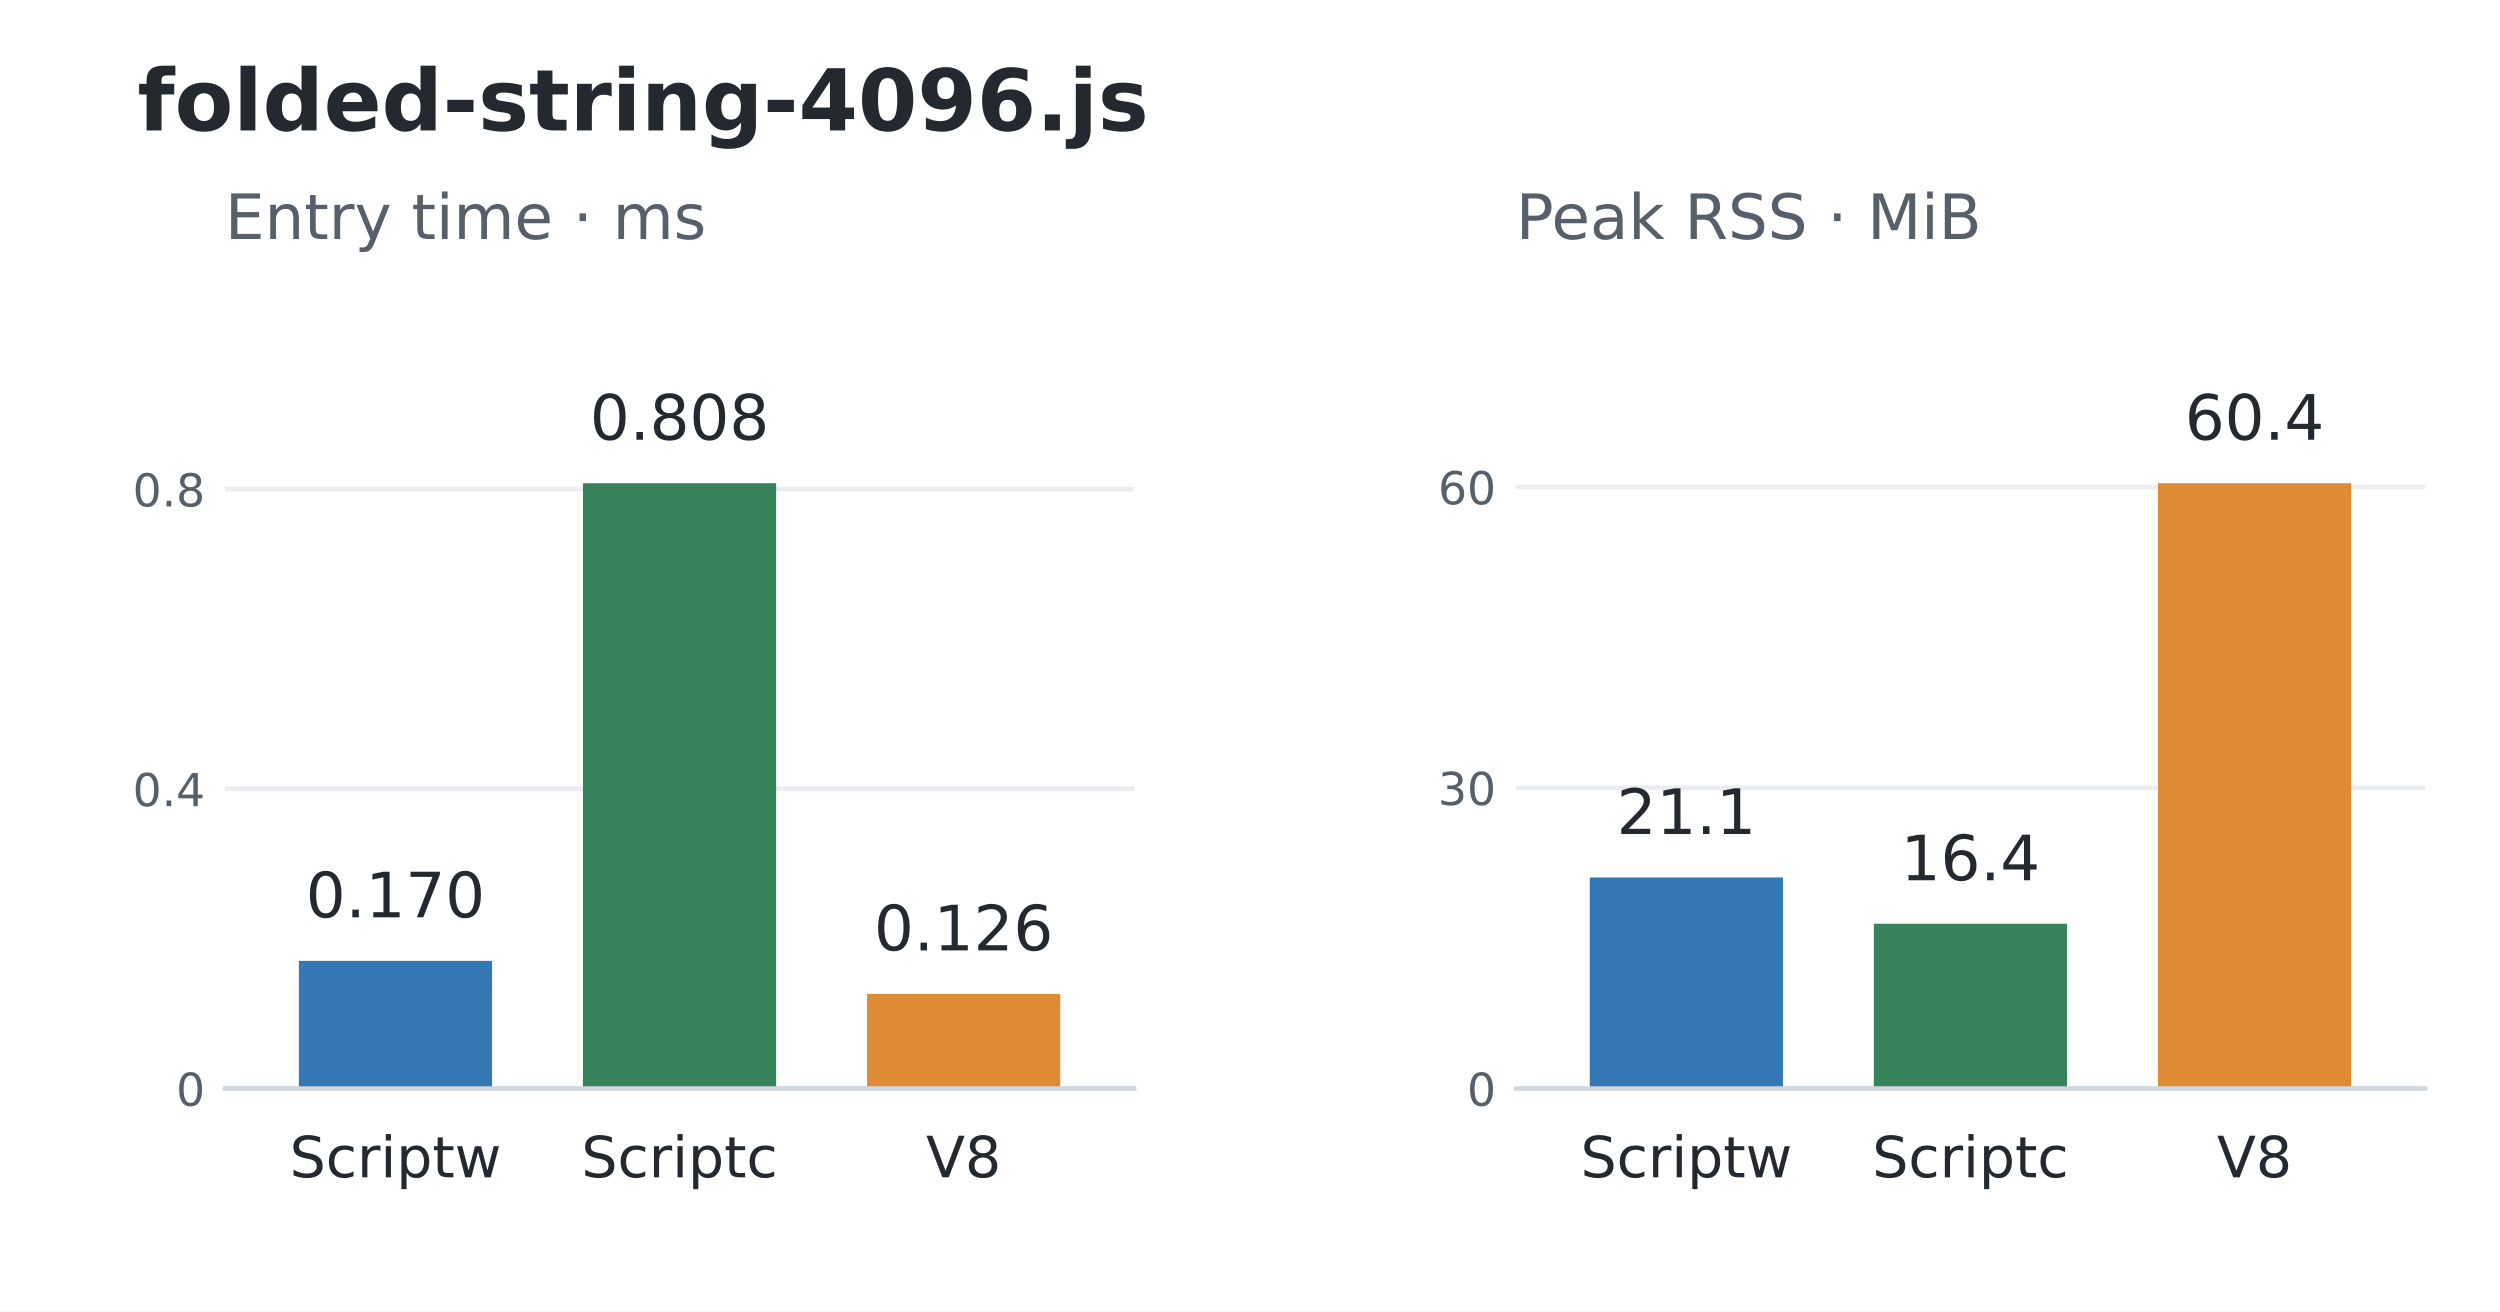
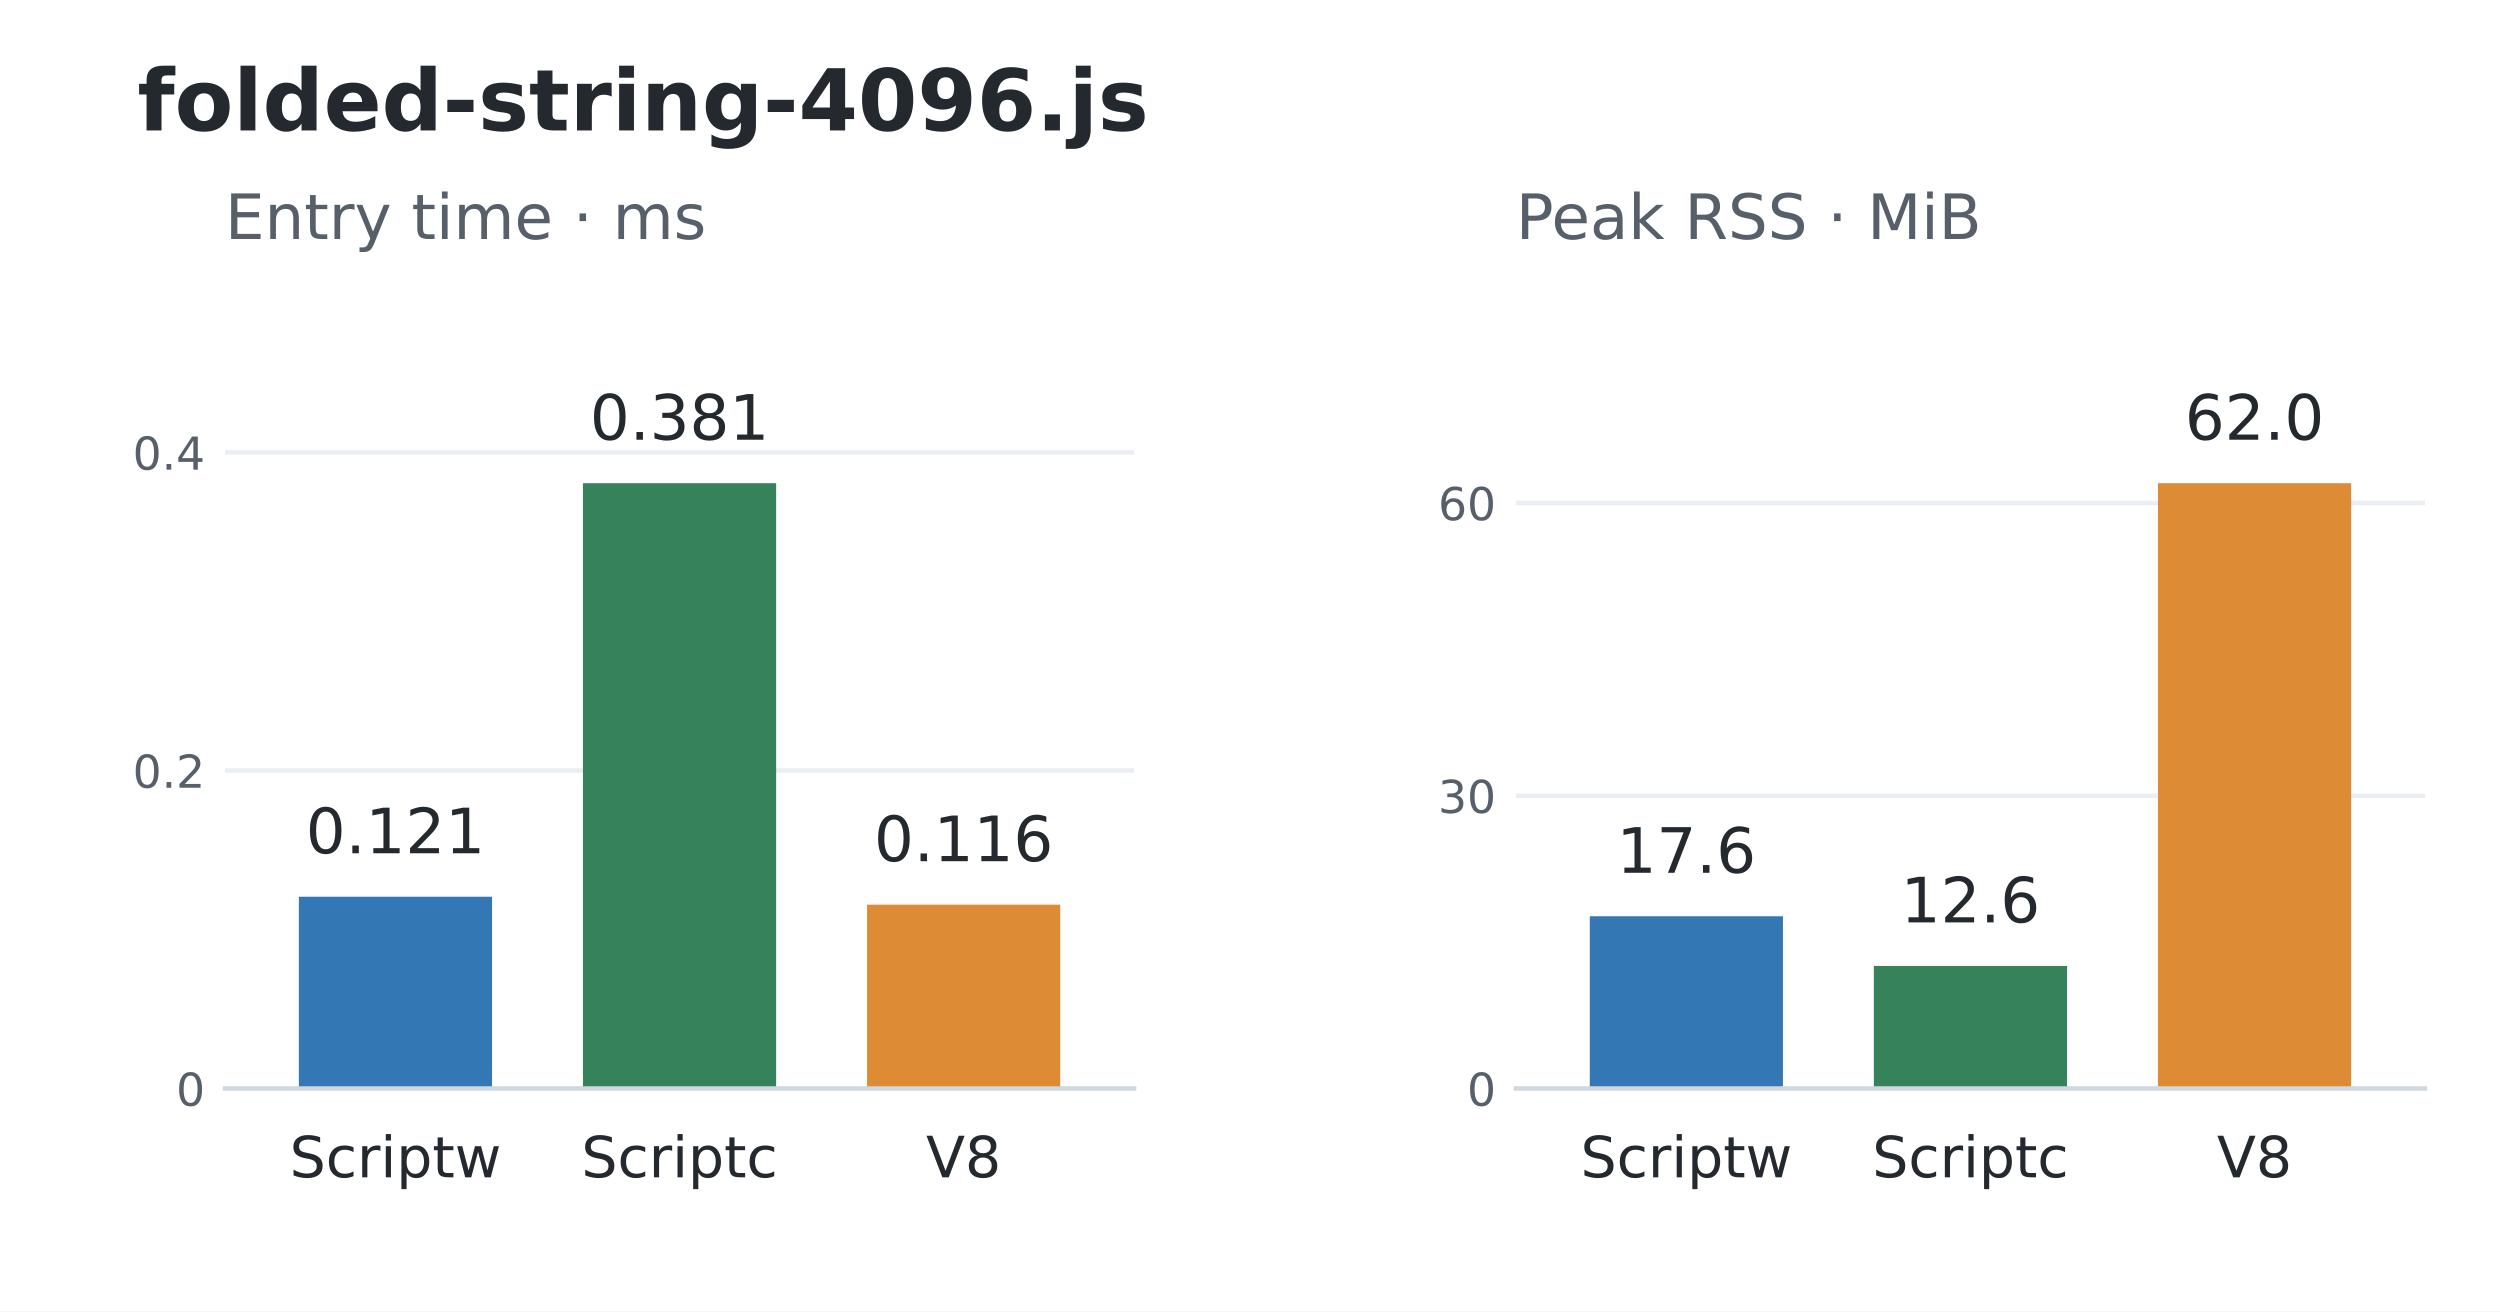
<svg xmlns="http://www.w3.org/2000/svg" width="439.2pt" height="230.4pt" viewBox="0 0 439.2 230.4" version="1.1">
  <defs>
    <style type="text/css">*{stroke-linejoin: round; stroke-linecap: butt}</style>
  </defs>
  <g id="figure_1">
    <g id="patch_1">
      <path d="M 0 230.4 L 439.2 230.4 L 439.2 0 L 0 0 z " style="fill: #ffffff" />
    </g>
    <g id="axes_1">
      <g id="patch_2">
        <path d="M 39.528 191.232 L 199.237 191.232 L 199.237 52.992 L 39.528 52.992 z " style="fill: #ffffff" />
      </g>
      <g id="matplotlib.axis_1">
        <g id="xtick_1">
          <g id="line2d_1" />
          <g id="text_1">
            <text style="font-size: 10px; font-family: 'DejaVu Sans'; text-anchor: middle; fill: #24292f" x="69.473" y="206.83" transform="rotate(-0 69.47346 206.8304)">Scriptw</text>
          </g>
        </g>
        <g id="xtick_2">
          <g id="line2d_2" />
          <g id="text_2">
            <text style="font-size: 10px; font-family: 'DejaVu Sans'; text-anchor: middle; fill: #24292f" x="119.383" y="206.83" transform="rotate(-0 119.3825 206.8304)">Scriptc</text>
          </g>
        </g>
        <g id="xtick_3">
          <g id="line2d_3" />
          <g id="text_3">
            <text style="font-size: 10px; font-family: 'DejaVu Sans'; text-anchor: middle; fill: #24292f" x="169.292" y="206.83" transform="rotate(-0 169.2916 206.8297)">V8</text>
          </g>
        </g>
      </g>
      <g id="matplotlib.axis_2">
        <g id="ytick_1">
          <g id="line2d_4">
            <path d="M 39.528 191.232 L 199.237 191.232 " clip-path="url(#p648741f3fb)" style="fill: none; stroke: #eaeef2; stroke-width: 0.8; stroke-linecap: square" />
          </g>
          <g id="line2d_5" />
          <g id="text_4">
            <text style="font-size: 8px; font-family: 'DejaVu Sans'; text-anchor: end; fill: #57606a" x="36.028" y="194.271" transform="rotate(-0 36.028 194.2711)">0</text>
          </g>
        </g>
        <g id="ytick_2">
          <g id="line2d_6">
-             <path d="M 39.528 138.586 L 199.237 138.586 " clip-path="url(#p648741f3fb)" style="fill: none; stroke: #eaeef2; stroke-width: 0.8; stroke-linecap: square" />
+             <path d="M 39.528 135.355 L 199.237 135.355 " clip-path="url(#p648741f3fb)" style="fill: none; stroke: #eaeef2; stroke-width: 0.8; stroke-linecap: square" />
          </g>
          <g id="line2d_7" />
          <g id="text_5">
-             <text style="font-size: 8px; font-family: 'DejaVu Sans'; text-anchor: end; fill: #57606a" x="36.028" y="141.625" transform="rotate(-0 36.028 141.6249)">0.4</text>
+             <text style="font-size: 8px; font-family: 'DejaVu Sans'; text-anchor: end; fill: #57606a" x="36.028" y="138.394" transform="rotate(-0 36.028 138.394)">0.2</text>
          </g>
        </g>
        <g id="ytick_3">
          <g id="line2d_8">
-             <path d="M 39.528 85.94 L 199.237 85.94 " clip-path="url(#p648741f3fb)" style="fill: none; stroke: #eaeef2; stroke-width: 0.8; stroke-linecap: square" />
+             <path d="M 39.528 79.478 L 199.237 79.478 " clip-path="url(#p648741f3fb)" style="fill: none; stroke: #eaeef2; stroke-width: 0.8; stroke-linecap: square" />
          </g>
          <g id="line2d_9" />
          <g id="text_6">
-             <text style="font-size: 8px; font-family: 'DejaVu Sans'; text-anchor: end; fill: #57606a" x="36.028" y="88.979" transform="rotate(-0 36.028 88.97881)">0.8</text>
+             <text style="font-size: 8px; font-family: 'DejaVu Sans'; text-anchor: end; fill: #57606a" x="36.028" y="82.517" transform="rotate(-0 36.028 82.517)">0.4</text>
          </g>
        </g>
      </g>
      <g id="patch_3">
-         <path d="M 52.504 191.232 L 86.443 191.232 L 86.443 168.802 L 52.504 168.802 z " clip-path="url(#p648741f3fb)" style="fill: #3378b5" />
+         <path d="M 52.504 191.232 L 86.443 191.232 L 86.443 157.544 L 52.504 157.544 z " clip-path="url(#p648741f3fb)" style="fill: #3378b5" />
      </g>
      <g id="patch_4">
        <path d="M 102.413 191.232 L 136.352 191.232 L 136.352 84.894 L 102.413 84.894 z " clip-path="url(#p648741f3fb)" style="fill: #36835b" />
      </g>
      <g id="patch_5">
-         <path d="M 152.323 191.232 L 186.261 191.232 L 186.261 174.605 L 152.323 174.605 z " clip-path="url(#p648741f3fb)" style="fill: #de8b36" />
+         <path d="M 152.323 191.232 L 186.261 191.232 L 186.261 158.935 L 152.323 158.935 z " clip-path="url(#p648741f3fb)" style="fill: #de8b36" />
      </g>
      <g id="patch_6">
        <path d="M 39.528 191.232 L 199.237 191.232 " style="fill: none; stroke: #d0d7de; stroke-width: 0.8; stroke-linejoin: miter; stroke-linecap: square" />
      </g>
      <g id="text_7">
-         <text style="font-size: 11px; font-family: 'DejaVu Sans'; text-anchor: middle; fill: #24292f" x="69.473" y="161.16" transform="rotate(-0 69.47346 161.1597)">0.170</text>
+         <text style="font-size: 11px; font-family: 'DejaVu Sans'; text-anchor: middle; fill: #24292f" x="69.473" y="149.902" transform="rotate(-0 69.47346 149.9016)">0.121</text>
      </g>
      <g id="text_8">
-         <text style="font-size: 11px; font-family: 'DejaVu Sans'; text-anchor: middle; fill: #24292f" x="119.383" y="77.251" transform="rotate(-0 119.3825 77.25096)">0.808</text>
+         <text style="font-size: 11px; font-family: 'DejaVu Sans'; text-anchor: middle; fill: #24292f" x="119.383" y="77.251" transform="rotate(-0 119.3825 77.25096)">0.381</text>
      </g>
      <g id="text_9">
-         <text style="font-size: 11px; font-family: 'DejaVu Sans'; text-anchor: middle; fill: #24292f" x="169.292" y="166.962" transform="rotate(-0 169.2916 166.9624)">0.126</text>
+         <text style="font-size: 11px; font-family: 'DejaVu Sans'; text-anchor: middle; fill: #24292f" x="169.292" y="151.292" transform="rotate(-0 169.2916 151.2922)">0.116</text>
      </g>
      <g id="text_10">
        <text style="font-size: 11px; font-family: 'DejaVu Sans'; text-anchor: start; fill: #57606a" x="39.528" y="41.992" transform="rotate(-0 39.528 41.992)">Entry time · ms</text>
      </g>
    </g>
    <g id="axes_2">
      <g id="patch_7">
        <path d="M 266.315 191.232 L 426.024 191.232 L 426.024 52.992 L 266.315 52.992 z " style="fill: #ffffff" />
      </g>
      <g id="matplotlib.axis_3">
        <g id="xtick_4">
          <g id="line2d_10" />
          <g id="text_11">
            <text style="font-size: 10px; font-family: 'DejaVu Sans'; text-anchor: middle; fill: #24292f" x="296.26" y="206.83" transform="rotate(-0 296.2604 206.8304)">Scriptw</text>
          </g>
        </g>
        <g id="xtick_5">
          <g id="line2d_11" />
          <g id="text_12">
            <text style="font-size: 10px; font-family: 'DejaVu Sans'; text-anchor: middle; fill: #24292f" x="346.169" y="206.83" transform="rotate(-0 346.1695 206.8304)">Scriptc</text>
          </g>
        </g>
        <g id="xtick_6">
          <g id="line2d_12" />
          <g id="text_13">
            <text style="font-size: 10px; font-family: 'DejaVu Sans'; text-anchor: middle; fill: #24292f" x="396.079" y="206.83" transform="rotate(-0 396.0785 206.8297)">V8</text>
          </g>
        </g>
      </g>
      <g id="matplotlib.axis_4">
        <g id="ytick_4">
          <g id="line2d_13">
            <path d="M 266.315 191.232 L 426.024 191.232 " clip-path="url(#pf3a1462166)" style="fill: none; stroke: #eaeef2; stroke-width: 0.8; stroke-linecap: square" />
          </g>
          <g id="line2d_14" />
          <g id="text_14">
            <text style="font-size: 8px; font-family: 'DejaVu Sans'; text-anchor: end; fill: #57606a" x="262.815" y="194.271" transform="rotate(-0 262.8149 194.2711)">0</text>
          </g>
        </g>
        <g id="ytick_5">
          <g id="line2d_15">
-             <path d="M 266.315 138.396 L 426.024 138.396 " clip-path="url(#pf3a1462166)" style="fill: none; stroke: #eaeef2; stroke-width: 0.8; stroke-linecap: square" />
+             <path d="M 266.315 139.792 L 426.024 139.792 " clip-path="url(#pf3a1462166)" style="fill: none; stroke: #eaeef2; stroke-width: 0.8; stroke-linecap: square" />
          </g>
          <g id="line2d_16" />
          <g id="text_15">
-             <text style="font-size: 8px; font-family: 'DejaVu Sans'; text-anchor: end; fill: #57606a" x="262.815" y="141.435" transform="rotate(-0 262.8149 141.4355)">30</text>
+             <text style="font-size: 8px; font-family: 'DejaVu Sans'; text-anchor: end; fill: #57606a" x="262.815" y="142.832" transform="rotate(-0 262.8149 142.8316)">30</text>
          </g>
        </g>
        <g id="ytick_6">
          <g id="line2d_17">
-             <path d="M 266.315 85.561 L 426.024 85.561 " clip-path="url(#pf3a1462166)" style="fill: none; stroke: #eaeef2; stroke-width: 0.8; stroke-linecap: square" />
+             <path d="M 266.315 88.353 L 426.024 88.353 " clip-path="url(#pf3a1462166)" style="fill: none; stroke: #eaeef2; stroke-width: 0.8; stroke-linecap: square" />
          </g>
          <g id="line2d_18" />
          <g id="text_16">
-             <text style="font-size: 8px; font-family: 'DejaVu Sans'; text-anchor: end; fill: #57606a" x="262.815" y="88.6" transform="rotate(-0 262.8149 88.59992)">60</text>
+             <text style="font-size: 8px; font-family: 'DejaVu Sans'; text-anchor: end; fill: #57606a" x="262.815" y="91.392" transform="rotate(-0 262.8149 91.39204)">60</text>
          </g>
        </g>
      </g>
      <g id="patch_8">
-         <path d="M 279.291 191.232 L 313.229 191.232 L 313.229 154.154 L 279.291 154.154 z " clip-path="url(#pf3a1462166)" style="fill: #3378b5" />
+         <path d="M 279.291 191.232 L 313.229 191.232 L 313.229 160.974 L 279.291 160.974 z " clip-path="url(#pf3a1462166)" style="fill: #3378b5" />
      </g>
      <g id="patch_9">
-         <path d="M 329.2 191.232 L 363.139 191.232 L 363.139 162.286 L 329.2 162.286 z " clip-path="url(#pf3a1462166)" style="fill: #36835b" />
+         <path d="M 329.2 191.232 L 363.139 191.232 L 363.139 169.692 L 329.2 169.692 z " clip-path="url(#pf3a1462166)" style="fill: #36835b" />
      </g>
      <g id="patch_10">
        <path d="M 379.109 191.232 L 413.048 191.232 L 413.048 84.894 L 379.109 84.894 z " clip-path="url(#pf3a1462166)" style="fill: #de8b36" />
      </g>
      <g id="patch_11">
        <path d="M 266.315 191.232 L 426.024 191.232 " style="fill: none; stroke: #d0d7de; stroke-width: 0.8; stroke-linejoin: miter; stroke-linecap: square" />
      </g>
      <g id="text_17">
-         <text style="font-size: 11px; font-family: 'DejaVu Sans'; text-anchor: middle; fill: #24292f" x="296.26" y="146.512" transform="rotate(-0 296.2604 146.5116)">21.1</text>
+         <text style="font-size: 11px; font-family: 'DejaVu Sans'; text-anchor: middle; fill: #24292f" x="296.26" y="153.332" transform="rotate(-0 296.2604 153.3319)">17.6</text>
      </g>
      <g id="text_18">
-         <text style="font-size: 11px; font-family: 'DejaVu Sans'; text-anchor: middle; fill: #24292f" x="346.169" y="154.643" transform="rotate(-0 346.1695 154.6434)">16.4</text>
+         <text style="font-size: 11px; font-family: 'DejaVu Sans'; text-anchor: middle; fill: #24292f" x="346.169" y="162.049" transform="rotate(-0 346.1695 162.0491)">12.6</text>
      </g>
      <g id="text_19">
-         <text style="font-size: 11px; font-family: 'DejaVu Sans'; text-anchor: middle; fill: #24292f" x="396.079" y="77.251" transform="rotate(-0 396.0785 77.25096)">60.4</text>
+         <text style="font-size: 11px; font-family: 'DejaVu Sans'; text-anchor: middle; fill: #24292f" x="396.079" y="77.251" transform="rotate(-0 396.0785 77.25096)">62.0</text>
      </g>
      <g id="text_20">
        <text style="font-size: 11px; font-family: 'DejaVu Sans'; text-anchor: start; fill: #57606a" x="266.315" y="41.992" transform="rotate(-0 266.3149 41.992)">Peak RSS · MiB</text>
      </g>
    </g>
    <g id="text_21">
      <text style="font-weight: 700; font-size: 15px; font-family: 'DejaVu Sans'; text-anchor: start; fill: #24292f" x="24.156" y="22.918" transform="rotate(-0 24.156 22.91766)">folded-string-4096.js</text>
    </g>
  </g>
  <defs>
    <clipPath id="p648741f3fb">
      <rect x="39.528" y="52.992" width="159.709" height="138.24" />
    </clipPath>
    <clipPath id="pf3a1462166">
      <rect x="266.315" y="52.992" width="159.709" height="138.24" />
    </clipPath>
  </defs>
</svg>
